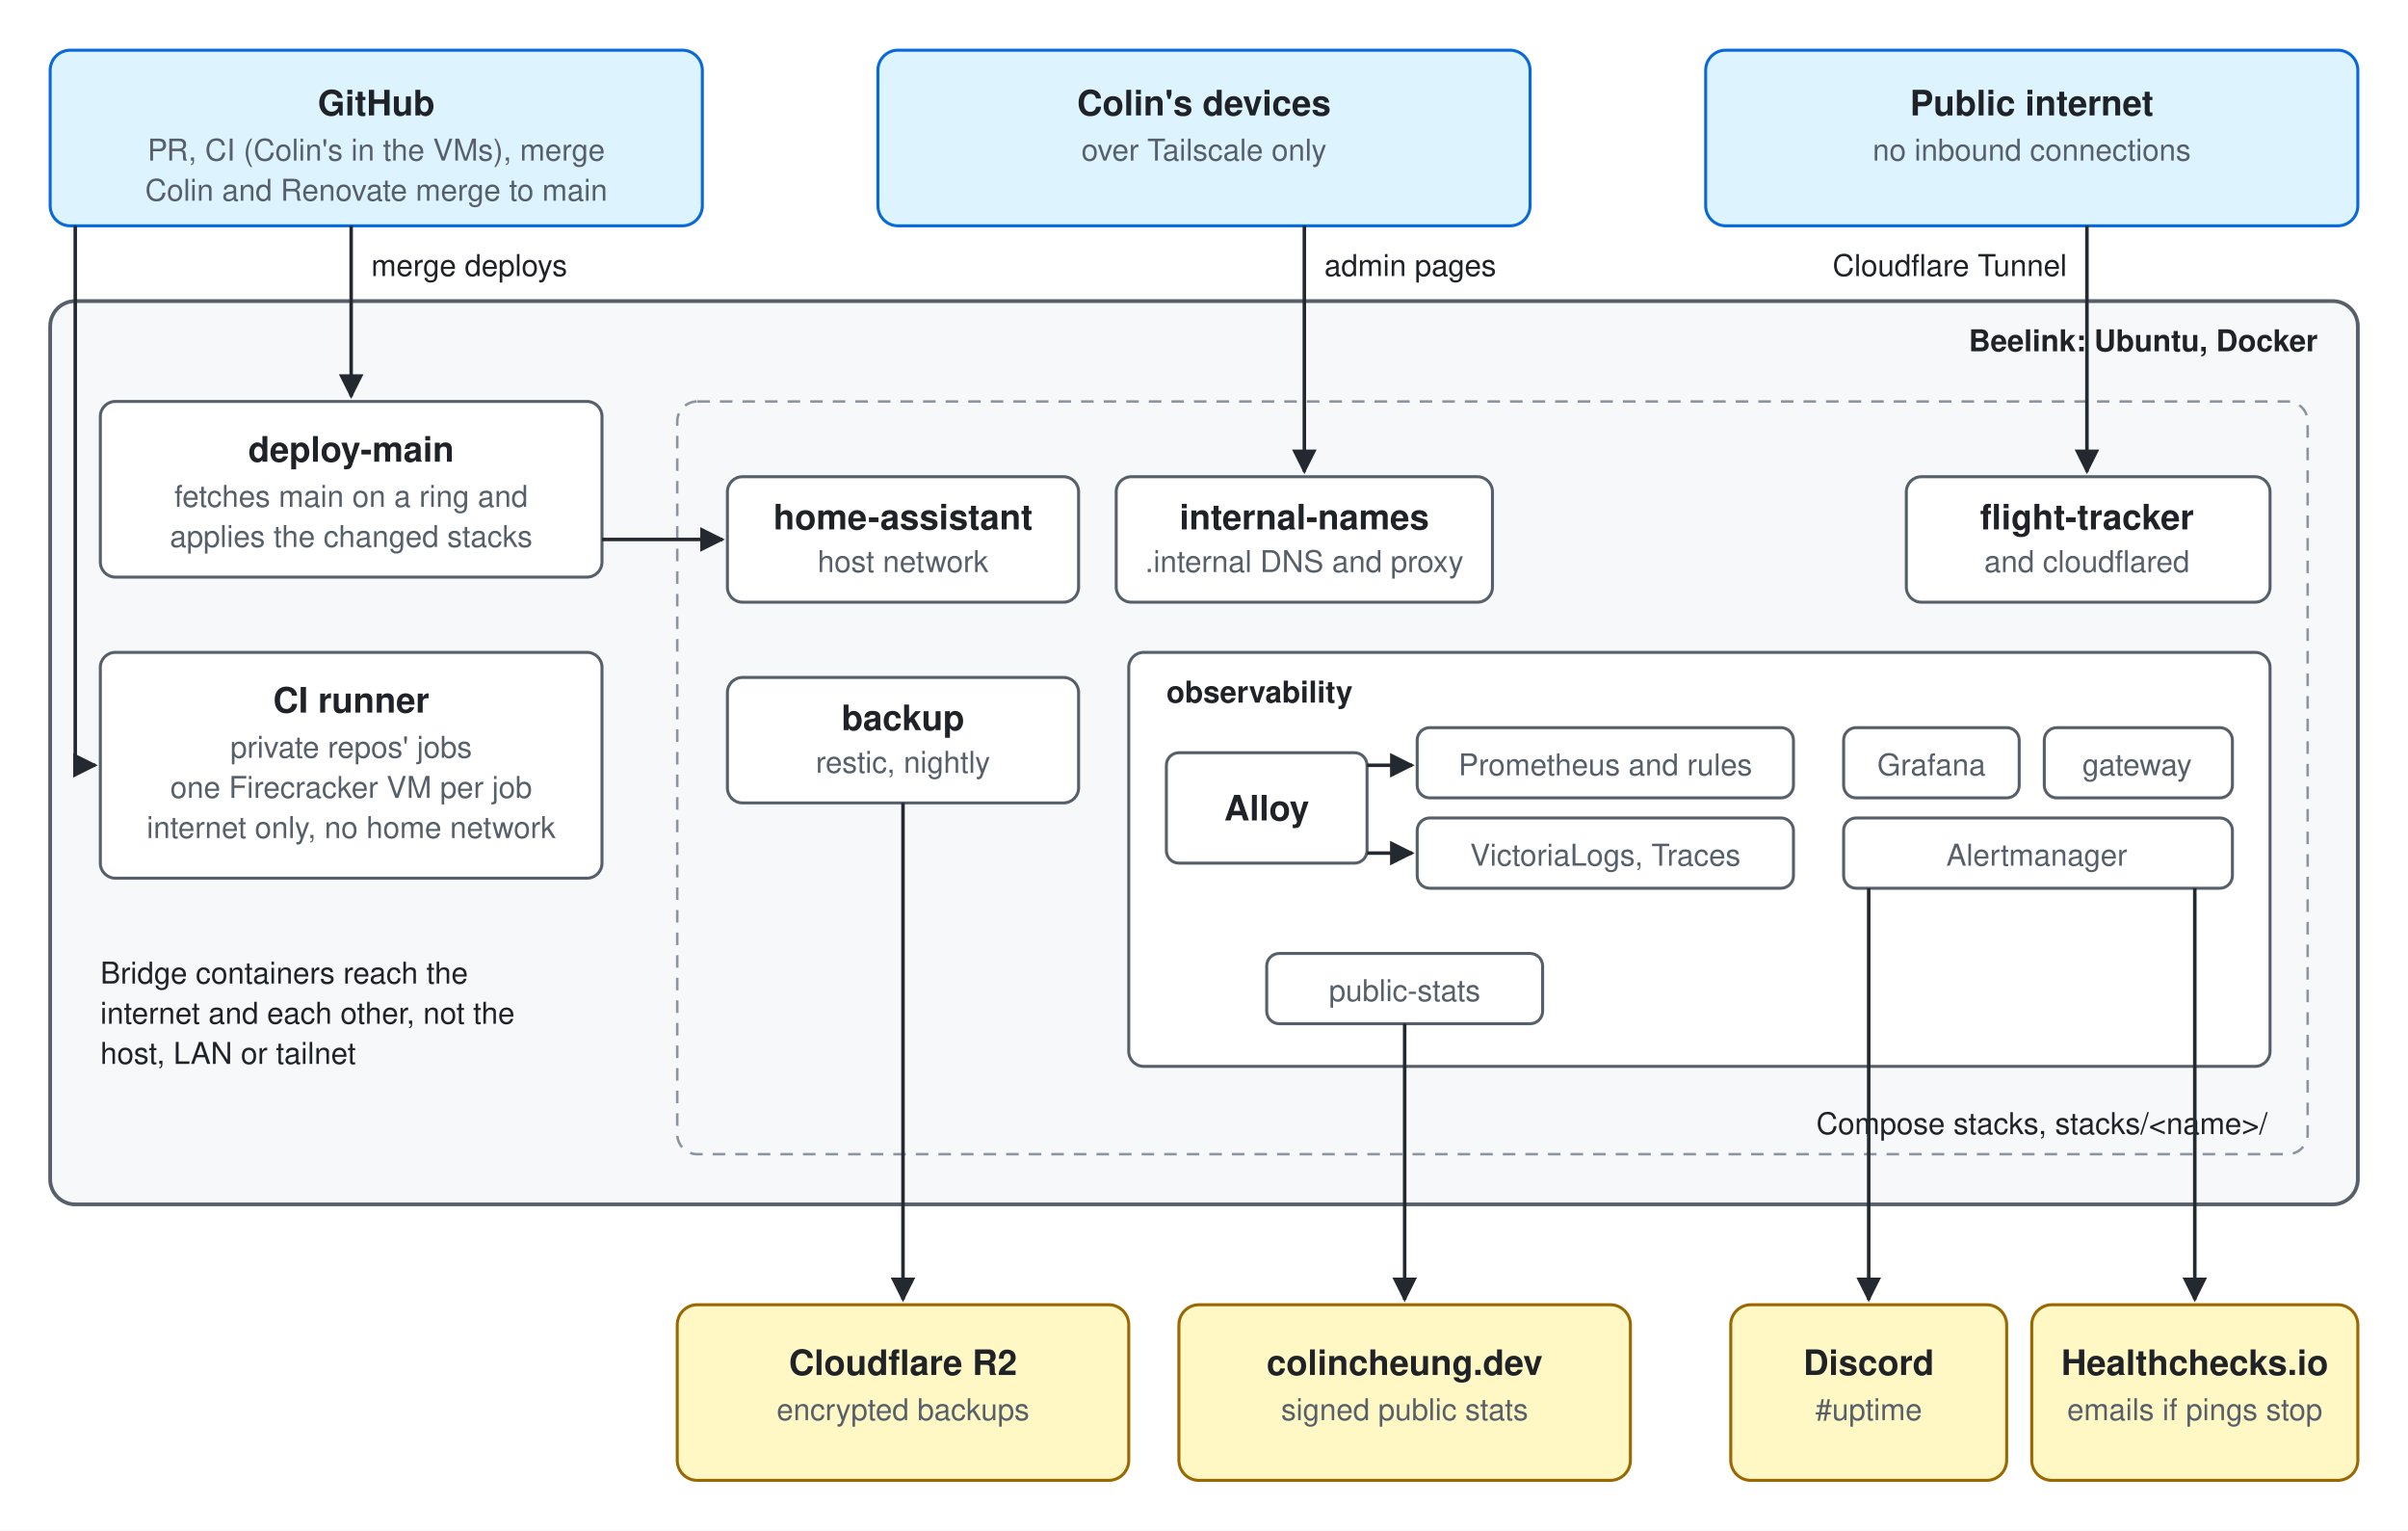
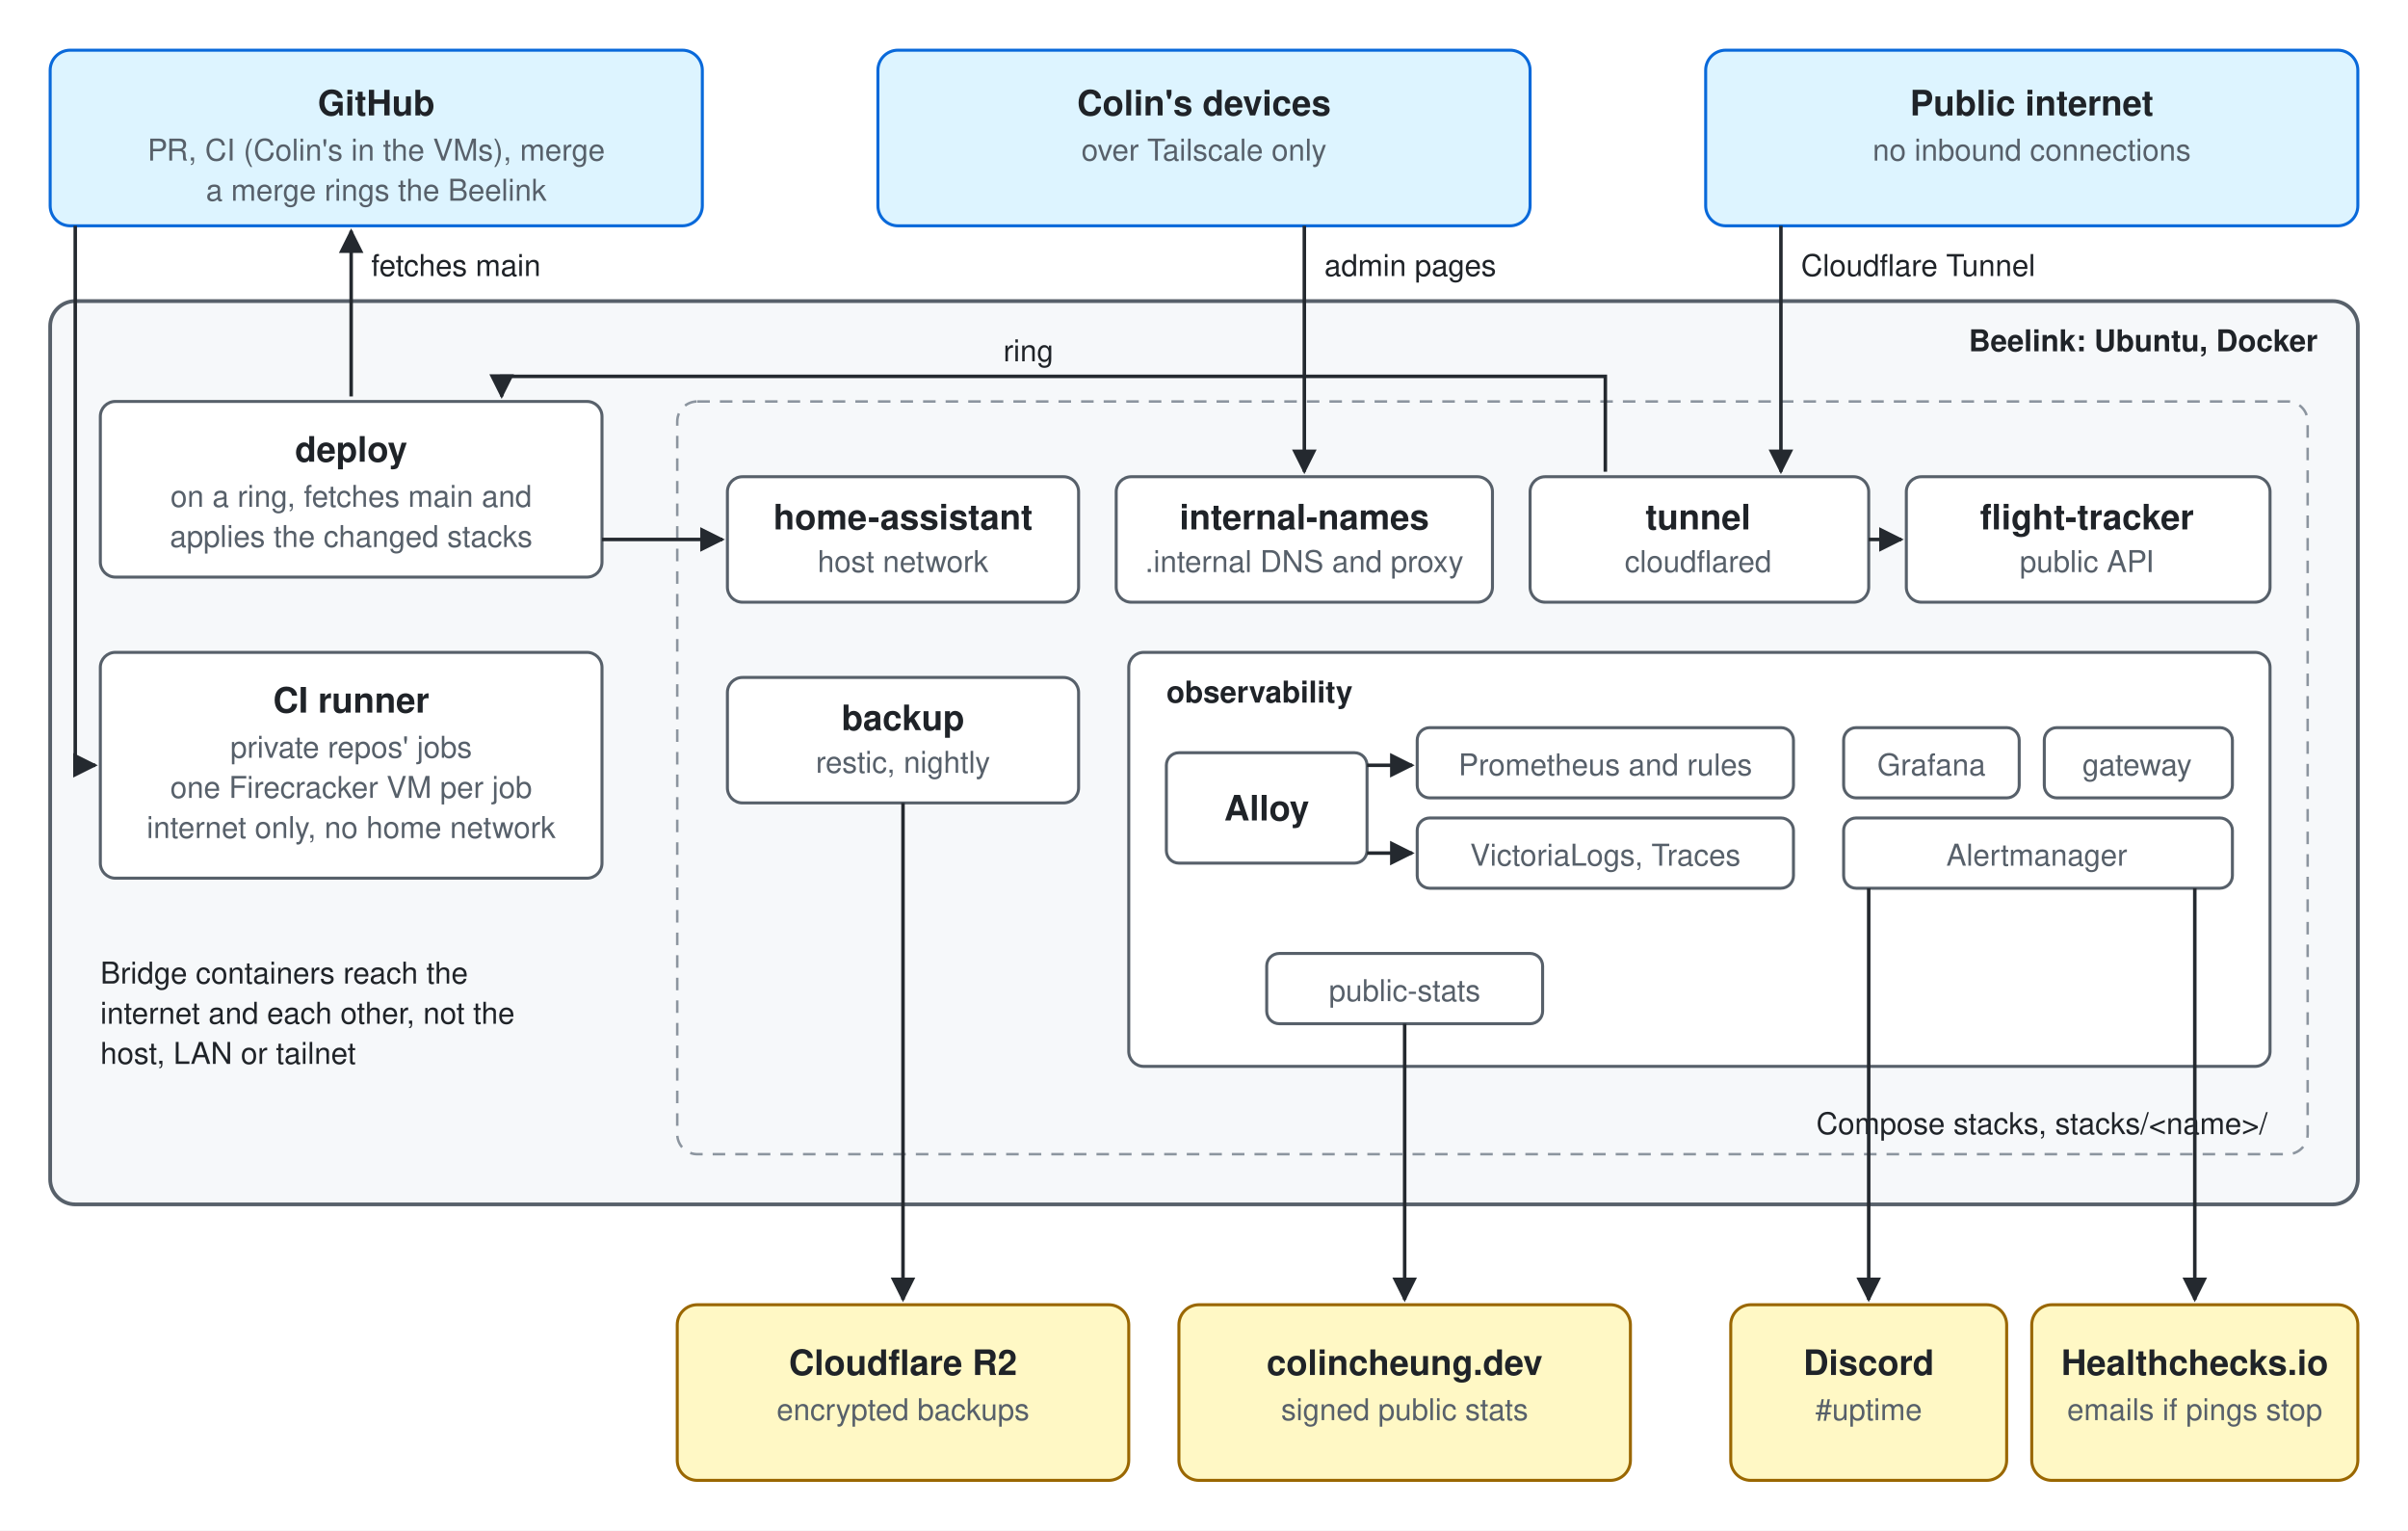
<svg xmlns="http://www.w3.org/2000/svg" viewBox="0 0 960 610" width="960" height="610" font-family="-apple-system, 'Segoe UI', Helvetica, Arial, sans-serif">
  <defs>
    <marker id="a" viewBox="0 0 10 10" refX="9" refY="5" markerWidth="7" markerHeight="7" orient="auto-start-reverse">
      <path d="M0,0 L10,5 L0,10 z" fill="#24292f" />
    </marker>
    <style>
      .box{fill:#fff;stroke:#57606a;stroke-width:1.2}
      .ext{fill:#ddf4ff;stroke:#0969da;stroke-width:1.2}
      .out{fill:#fff8c5;stroke:#9a6700;stroke-width:1.2}
      .t{font-size:14px;font-weight:600;fill:#1f2328;text-anchor:middle}
      .s{font-size:12px;fill:#57606a;text-anchor:middle}
      .l{font-size:12px;fill:#1f2328}
      .arrow{fill:none;stroke:#24292f;stroke-width:1.4;marker-end:url(#a)}
    </style>
  </defs>
  <rect width="960" height="610" fill="#ffffff" />
  <rect class="ext" x="20" y="20" width="260" height="70" rx="8" />
  <text class="t" x="150" y="46">GitHub</text>
  <text class="s" x="150" y="64">PR, CI (Colin's in the VMs), merge</text>
-   <text class="s" x="150" y="80">Colin and Renovate merge to main</text>
+   <text class="s" x="150" y="80">a merge rings the Beelink</text>
  <rect class="ext" x="350" y="20" width="260" height="70" rx="8" />
  <text class="t" x="480" y="46">Colin's devices</text>
  <text class="s" x="480" y="64">over Tailscale only</text>
  <rect class="ext" x="680" y="20" width="260" height="70" rx="8" />
  <text class="t" x="810" y="46">Public internet</text>
  <text class="s" x="810" y="64">no inbound connections</text>
  <rect x="20" y="120" width="920" height="360" rx="10" fill="#f6f8fa" stroke="#57606a" stroke-width="1.5" />
  <text class="l" x="924" y="140" text-anchor="end" font-weight="600">Beelink: Ubuntu, Docker</text>
  <rect class="box" x="40" y="160" width="200" height="70" rx="6" />
-   <text class="t" x="140" y="184">deploy-main</text>
-   <text class="s" x="140" y="202">fetches main on a ring and</text>
+   <text class="t" x="140" y="184">deploy</text>
+   <text class="s" x="140" y="202">on a ring, fetches main and</text>
  <text class="s" x="140" y="218">applies the changed stacks</text>
  <rect class="box" x="40" y="260" width="200" height="90" rx="6" />
  <text class="t" x="140" y="284">CI runner</text>
  <text class="s" x="140" y="302">private repos' jobs</text>
  <text class="s" x="140" y="318">one Firecracker VM per job</text>
  <text class="s" x="140" y="334">internet only, no home network</text>
  <text class="l" x="40" y="392">Bridge containers reach the</text>
  <text class="l" x="40" y="408">internet and each other, not the</text>
  <text class="l" x="40" y="424">host, LAN or tailnet</text>
  <rect x="270" y="160" width="650" height="300" rx="8" fill="none" stroke="#8c959f" stroke-dasharray="5 4" />
  <text class="l" x="904" y="452" text-anchor="end" fill="#57606a">Compose stacks, stacks/&lt;name&gt;/</text>
  <rect class="box" x="290" y="190" width="140" height="50" rx="6" />
  <text class="t" x="360" y="211">home-assistant</text>
  <text class="s" x="360" y="228">host network</text>
  <rect class="box" x="445" y="190" width="150" height="50" rx="6" />
  <text class="t" x="520" y="211">internal-names</text>
  <text class="s" x="520" y="228">.internal DNS and proxy</text>
+   <rect class="box" x="610" y="190" width="135" height="50" rx="6" />
+   <text class="t" x="677" y="211">tunnel</text>
+   <text class="s" x="677" y="228">cloudflared</text>
  <rect class="box" x="760" y="190" width="145" height="50" rx="6" />
  <text class="t" x="832" y="211">flight-tracker</text>
-   <text class="s" x="832" y="228">and cloudflared</text>
+   <text class="s" x="832" y="228">public API</text>
  <rect class="box" x="290" y="270" width="140" height="50" rx="6" />
  <text class="t" x="360" y="291">backup</text>
  <text class="s" x="360" y="308">restic, nightly</text>
  <rect x="450" y="260" width="455" height="165" rx="6" fill="#fff" stroke="#57606a" stroke-width="1.2" />
  <text class="l" x="465" y="280" font-weight="600">observability</text>
  <rect class="box" x="465" y="300" width="80" height="44" rx="5" />
  <text class="t" x="505" y="327">Alloy</text>
  <rect class="box" x="565" y="290" width="150" height="28" rx="5" />
  <text class="s" x="640" y="309" fill="#1f2328">Prometheus and rules</text>
  <rect class="box" x="565" y="326" width="150" height="28" rx="5" />
  <text class="s" x="640" y="345" fill="#1f2328">VictoriaLogs, Traces</text>
  <rect class="box" x="735" y="290" width="70" height="28" rx="5" />
  <text class="s" x="770" y="309" fill="#1f2328">Grafana</text>
  <rect class="box" x="815" y="290" width="75" height="28" rx="5" />
  <text class="s" x="852" y="309" fill="#1f2328">gateway</text>
  <rect class="box" x="735" y="326" width="155" height="28" rx="5" />
  <text class="s" x="812" y="345" fill="#1f2328">Alertmanager</text>
  <rect class="box" x="505" y="380" width="110" height="28" rx="5" />
  <text class="s" x="560" y="399" fill="#1f2328">public-stats</text>
  <rect class="out" x="270" y="520" width="180" height="70" rx="8" />
  <text class="t" x="360" y="548">Cloudflare R2</text>
  <text class="s" x="360" y="566">encrypted backups</text>
  <rect class="out" x="470" y="520" width="180" height="70" rx="8" />
  <text class="t" x="560" y="548">colincheung.dev</text>
  <text class="s" x="560" y="566">signed public stats</text>
  <rect class="out" x="690" y="520" width="110" height="70" rx="8" />
  <text class="t" x="745" y="548">Discord</text>
  <text class="s" x="745" y="566">#uptime</text>
  <rect class="out" x="810" y="520" width="130" height="70" rx="8" />
  <text class="t" x="875" y="548">Healthchecks.io</text>
  <text class="s" x="875" y="566">emails if pings stop</text>
-   <path class="arrow" d="M140,90 V158" />
-   <text class="l" x="148" y="110">merge deploys</text>
+   <path class="arrow" d="M140,158 V92" />
+   <text class="l" x="148" y="110">fetches main</text>
+   <path class="arrow" d="M640,188 V150 H200 V158" />
+   <text class="l" x="400" y="144">ring</text>
  <path class="arrow" d="M30,90 V305 H38" />
  <path class="arrow" d="M240,215 H288" />
  <path class="arrow" d="M520,90 V188" />
  <text class="l" x="528" y="110">admin pages</text>
-   <path class="arrow" d="M832,90 V188" />
-   <text class="l" x="824" y="110" text-anchor="end">Cloudflare Tunnel</text>
+   <path class="arrow" d="M710,90 V188" />
+   <text class="l" x="718" y="110">Cloudflare Tunnel</text>
+   <path class="arrow" d="M745,215 H758" />
  <path class="arrow" d="M545,305 H563" />
  <path class="arrow" d="M545,340 H563" />
  <path class="arrow" d="M360,320 V518" />
  <path class="arrow" d="M560,408 V518" />
  <path class="arrow" d="M745,354 V518" />
  <path class="arrow" d="M875,354 V518" />
</svg>
